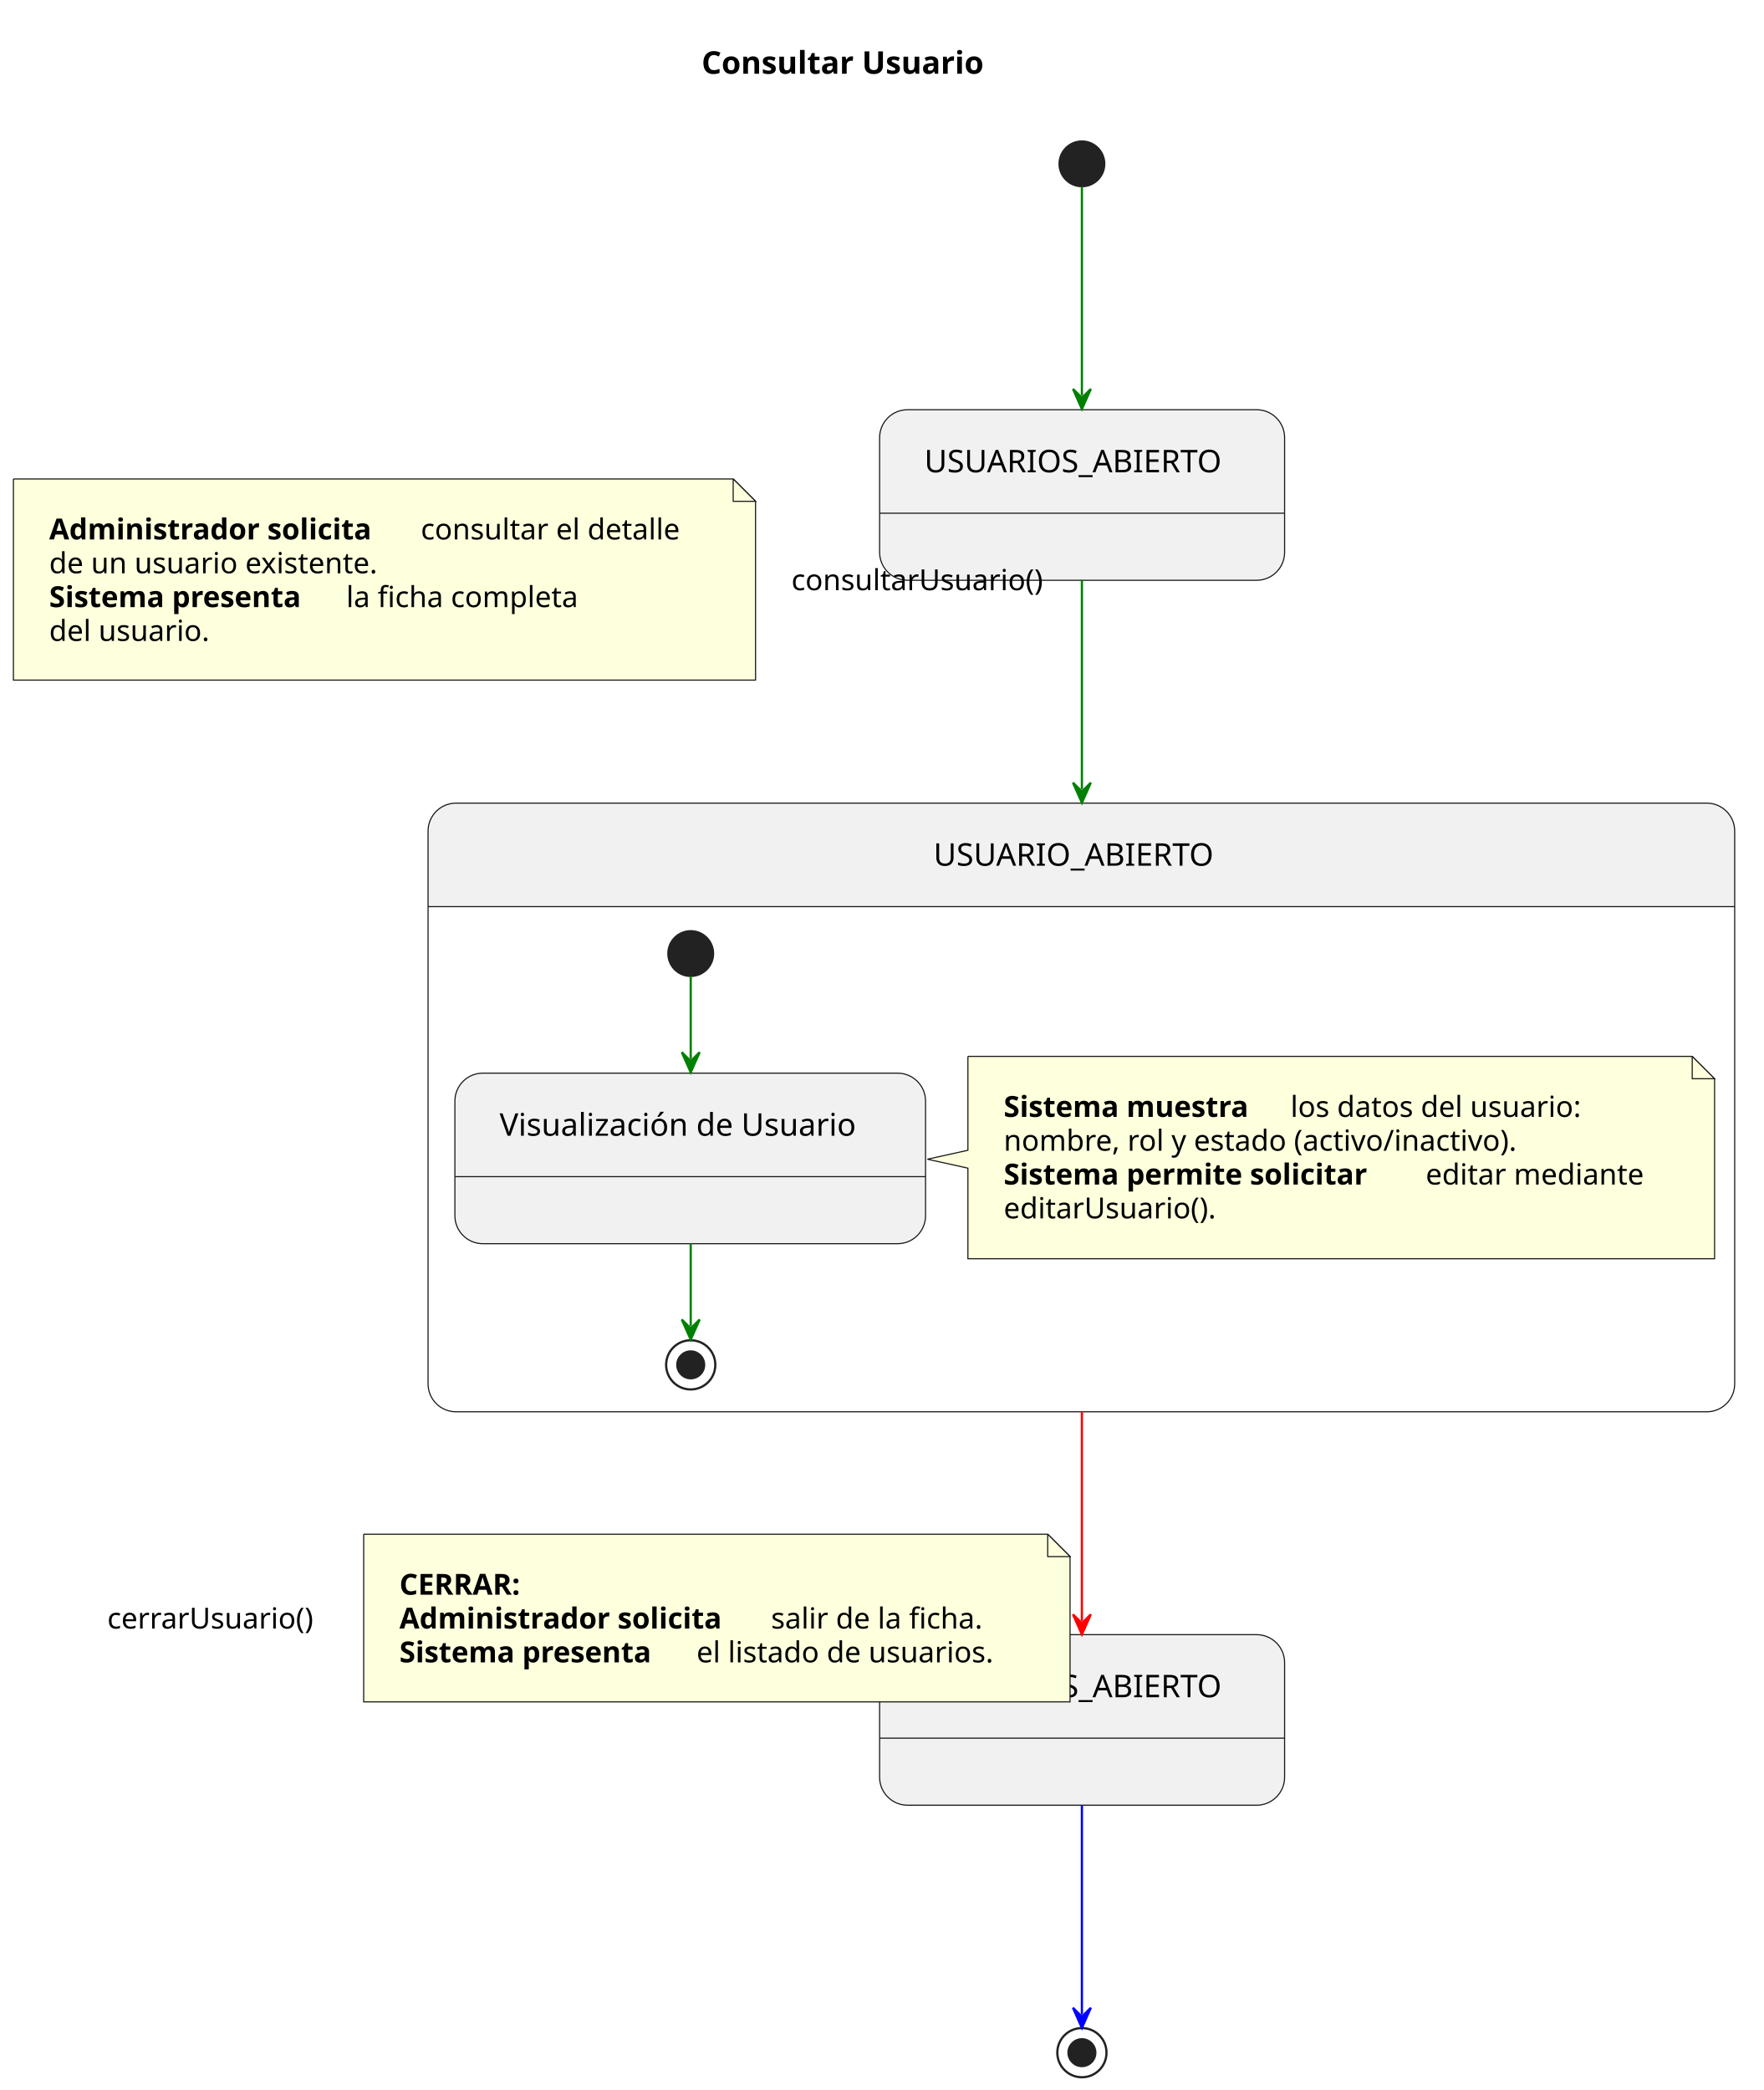
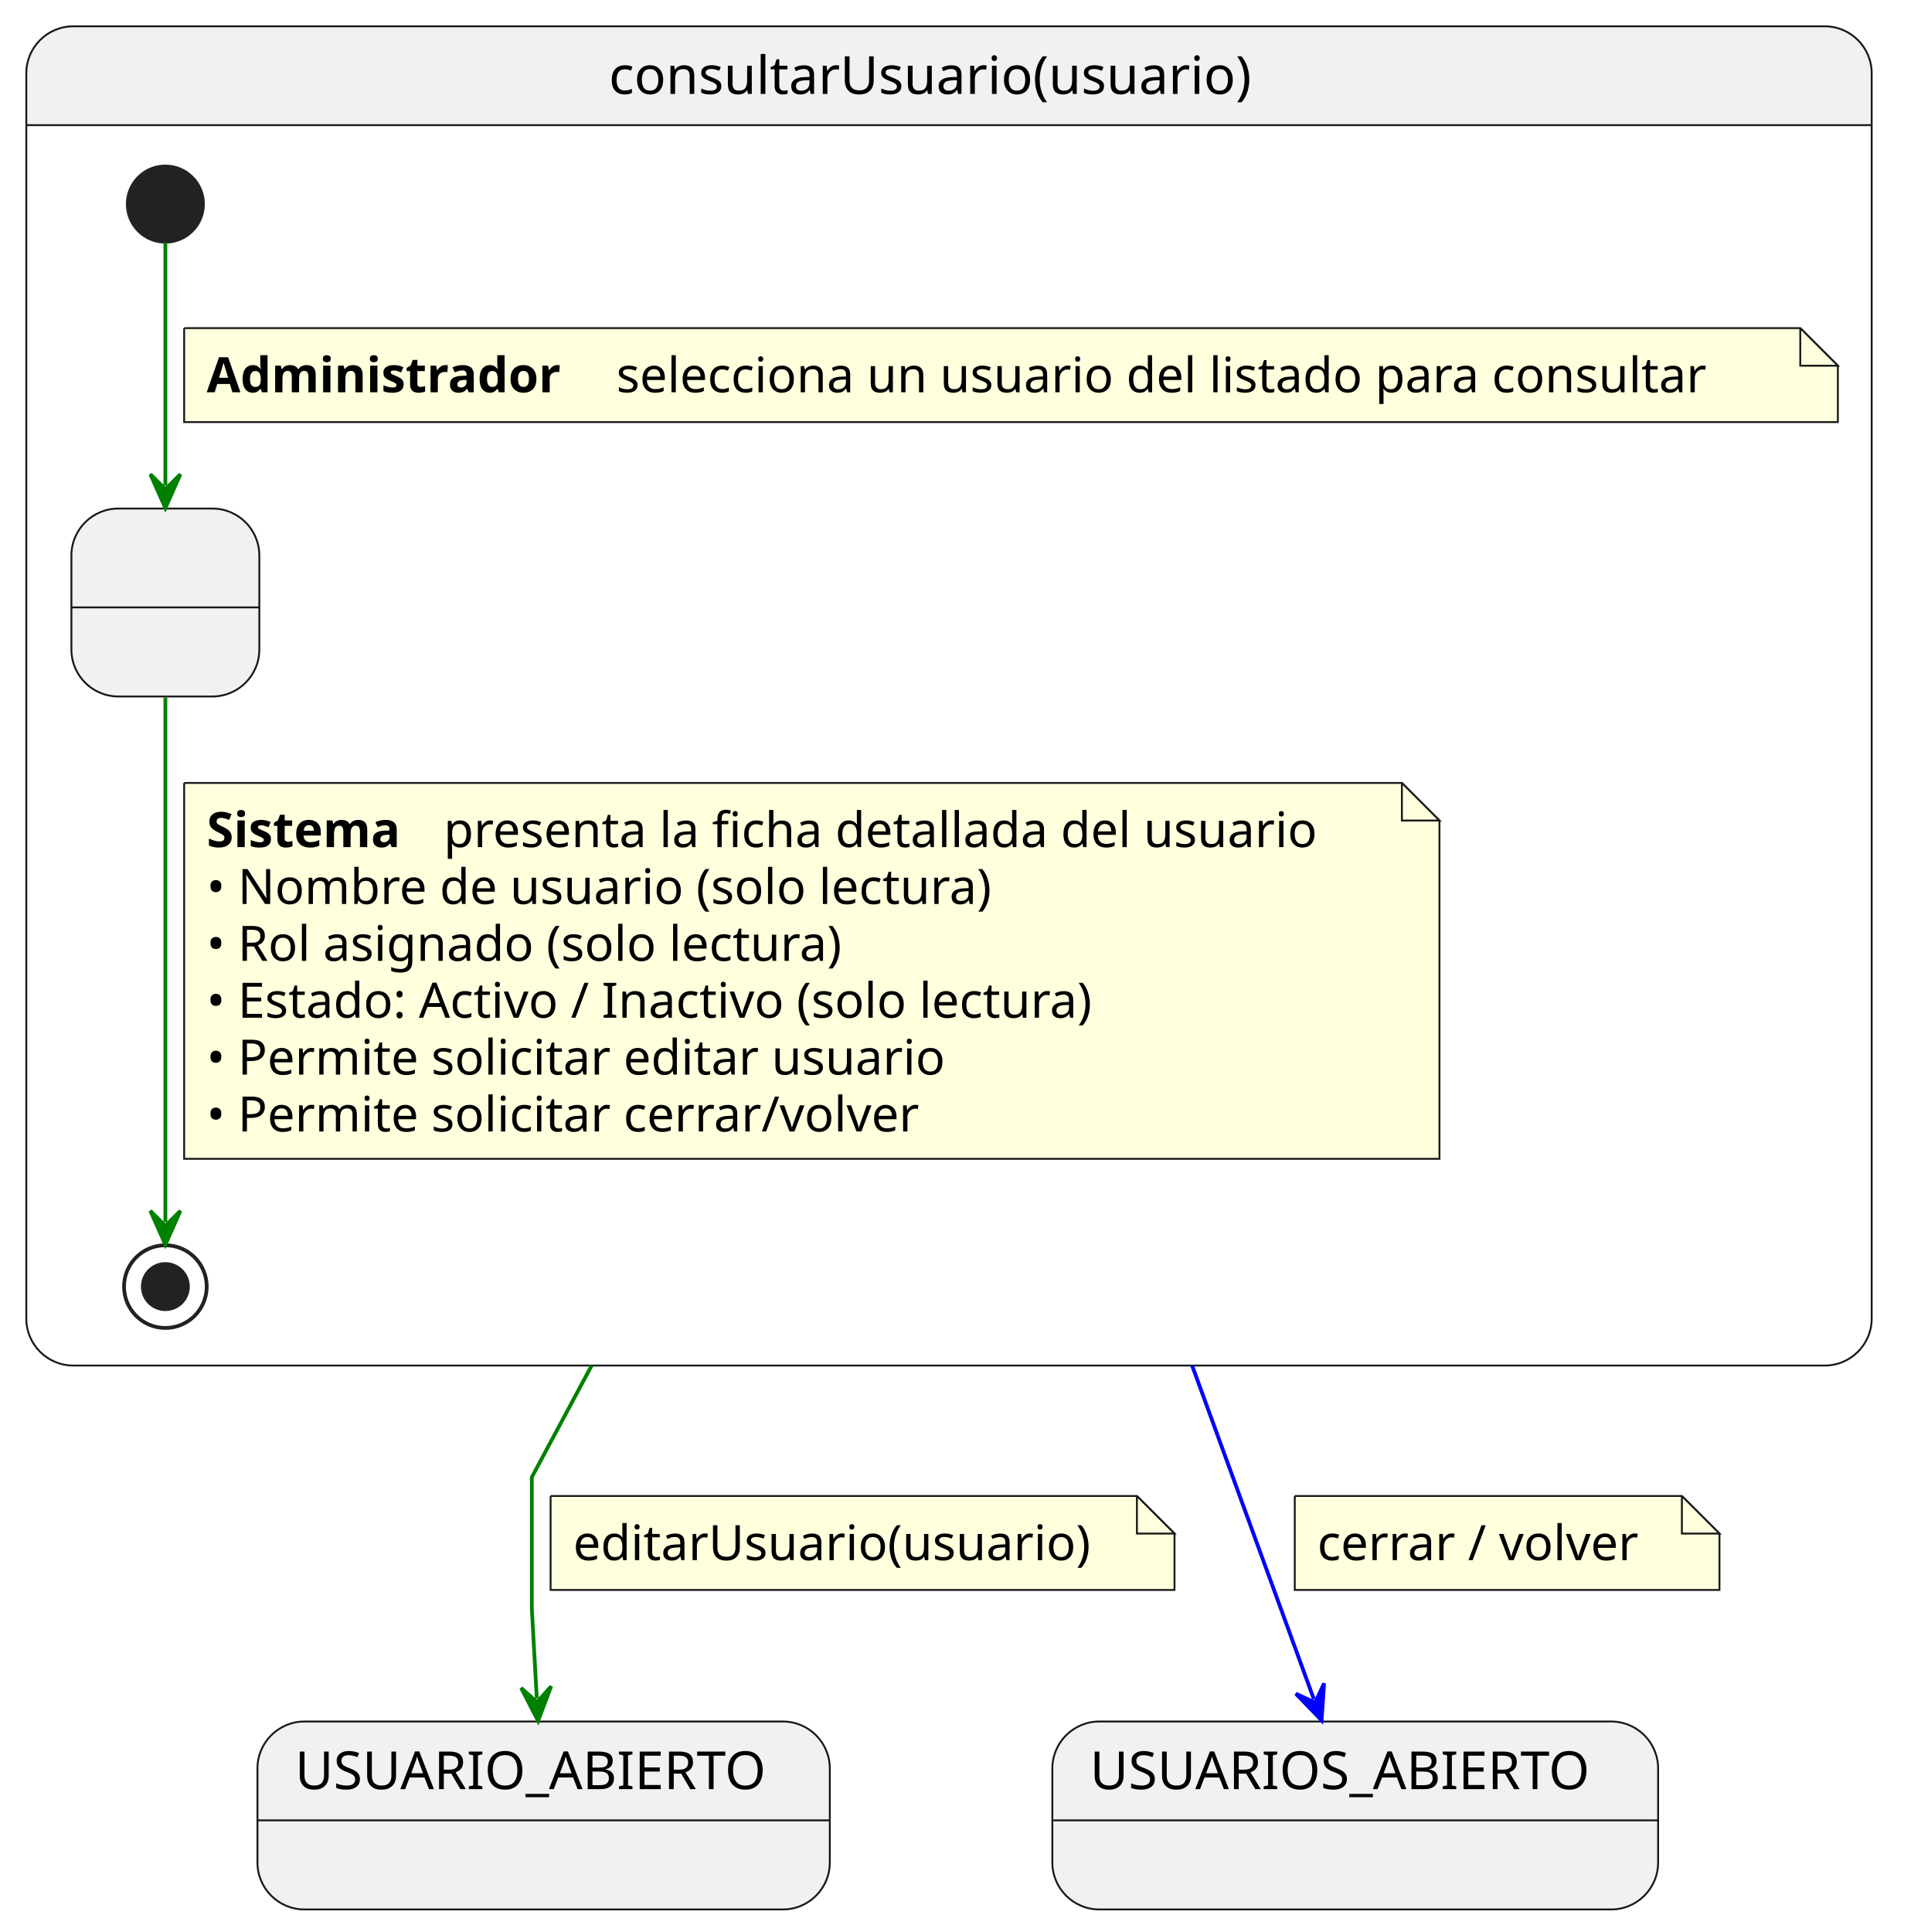
- <svg xmlns="http://www.w3.org/2000/svg" contentStyleType="text/css" data-diagram-type="STATE" height="935px" preserveAspectRatio="none" style="width:789px;height:935px;background:#FFFFFF;" version="1.1" viewBox="0 0 789 935" width="789px" zoomAndPan="magnify">
+ <svg xmlns="http://www.w3.org/2000/svg" contentStyleType="text/css" data-diagram-type="STATE" height="514px" preserveAspectRatio="none" style="width:511px;height:514px;background:#FFFFFF;" version="1.1" viewBox="0 0 511 514" width="511px" zoomAndPan="magnify">
  <defs />
  <g>
-     <g class="title" data-source-line="1">
-       <text fill="#000000" font-family="sans-serif" font-size="14" font-weight="bold" lengthAdjust="spacing" textLength="141.312" x="313.857" y="32.995">Consultar Usuario</text>
+     <path d="M19.5,7 L485.5,7 A12.5,12.5 0 0 1 498,19.5 L498,33.297 L7,33.297 L7,19.5 A12.5,12.5 0 0 1 19.5,7" fill="#F1F1F1" />
+     <rect fill="none" height="356.297" rx="12.5" ry="12.5" style="stroke:#181818;stroke-width:0.5;" width="491" x="7" y="7" />
+     <line style="stroke:#181818;stroke-width:0.5;" x1="7" x2="498" y1="33.297" y2="33.297" />
+     <text fill="#000000" font-family="sans-serif" font-size="14" lengthAdjust="spacing" textLength="180.975" x="162.013" y="24.995">consultarUsuario(usuario)</text>
+     <g class="entity" data-qualified-name="consultarUsuario.PresentandoDetalle" id="ent0003">
+       <rect fill="#F1F1F1" height="50" rx="12.5" ry="12.5" style="stroke:#181818;stroke-width:0.5;" width="50" x="19" y="135.297" />
+       <line style="stroke:#181818;stroke-width:0.5;" x1="19" x2="69" y1="161.594" y2="161.594" />
+       <text fill="#000000" font-family="sans-serif" font-size="14" lengthAdjust="spacing" textLength="4.45" x="41.775" y="153.292"> </text>
    </g>
-     <g id="USUARIOS_ABIERTO_INICIAL">
-       <rect fill="#F1F1F1" height="76.297" rx="12.5" ry="12.5" style="stroke:#181818;stroke-width:0.5;" width="181.176" x="393.5" y="183.297" />
-       <line style="stroke:#181818;stroke-width:0.5;" x1="393.5" x2="574.676" y1="229.594" y2="229.594" />
-       <text fill="#000000" font-family="sans-serif" font-size="14" lengthAdjust="spacing" textLength="141.176" x="413.5" y="211.292">USUARIOS_ABIERTO</text>
+     <g class="start_entity" data-qualified-name="consultarUsuario..start.consultarUsuario" data-source-line="7" id="ent0002">
+       <ellipse cx="44" cy="54.297" fill="#222222" rx="10" ry="10" style="stroke:#222222;stroke-width:1;" />
    </g>
-     <path d="M204,359.297 L763.527,359.297 A12.5,12.5 0 0 1 776.027,371.797 L776.027,405.594 L191.5,405.594 L191.5,371.797 A12.5,12.5 0 0 1 204,359.297" fill="#F1F1F1" />
-     <rect fill="none" height="272.297" rx="12.5" ry="12.5" style="stroke:#181818;stroke-width:0.5;" width="584.527" x="191.5" y="359.297" />
-     <line style="stroke:#181818;stroke-width:0.5;" x1="191.5" x2="776.027" y1="405.594" y2="405.594" />
-     <text fill="#000000" font-family="sans-serif" font-size="14" lengthAdjust="spacing" textLength="132.289" x="417.619" y="387.292">USUARIO_ABIERTO</text>
-     <g id="USUARIO_ABIERTO.VisualizacionUsuario">
-       <rect fill="#F1F1F1" height="76.297" rx="12.5" ry="12.5" style="stroke:#181818;stroke-width:0.5;" width="210.55" x="203.5" y="480.094" />
-       <line style="stroke:#181818;stroke-width:0.5;" x1="203.5" x2="414.05" y1="526.391" y2="526.391" />
-       <text fill="#000000" font-family="sans-serif" font-size="14" lengthAdjust="spacing" textLength="170.55" x="223.5" y="508.089">Visualización de Usuario</text>
+     <g class="end_entity" data-qualified-name="consultarUsuario..end.consultarUsuario" data-source-line="12" id="ent0004">
+       <ellipse cx="44" cy="342.297" fill="none" rx="11" ry="11" style="stroke:#222222;stroke-width:1;" />
+       <ellipse cx="44" cy="342.297" fill="#222222" rx="6" ry="6" style="stroke:#222222;stroke-width:1;" />
    </g>
-     <ellipse cx="309" cy="426.594" fill="#222222" rx="10" ry="10" style="stroke:#222222;stroke-width:1;" />
-     <ellipse cx="309" cy="610.594" fill="none" rx="11" ry="11" style="stroke:#222222;stroke-width:1;" />
-     <ellipse cx="309" cy="610.594" fill="#222222" rx="6" ry="6" style="stroke:#222222;stroke-width:1;" />
-     <g class="entity" data-entity="GMN2" data-source-line="26" data-uid="ent0003" id="entity_GMN2">
-       <path d="M433,472.594 L433,514.594 L414.88,518.594 L433,522.594 L433,563.125 A0,0 0 0 0 433,563.125 L767.027,563.125 A0,0 0 0 0 767.027,563.125 L767.027,482.594 L757.027,472.594 L433,472.594 A0,0 0 0 0 433,472.594" fill="#FEFFDD" style="stroke:#181818;stroke-width:0.5;" />
-       <path d="M757.027,472.594 L757.027,482.594 L767.027,482.594 L757.027,472.594" fill="#FEFFDD" style="stroke:#181818;stroke-width:0.5;" />
-       <text fill="#000000" font-family="sans-serif" font-size="13" font-weight="bold" lengthAdjust="spacing" textLength="124.186" x="449" y="499.661">Sistema muestra</text>
-       <text fill="#000000" font-family="sans-serif" font-size="13" lengthAdjust="spacing" textLength="139.147" x="577.318" y="499.661">los datos del usuario:</text>
-       <text fill="#000000" font-family="sans-serif" font-size="13" lengthAdjust="spacing" textLength="249.203" x="449" y="514.793">nombre, rol y estado (activo/inactivo).</text>
-       <text fill="#000000" font-family="sans-serif" font-size="13" font-weight="bold" lengthAdjust="spacing" textLength="184.666" x="449" y="529.926">Sistema permite solicitar</text>
-       <text fill="#000000" font-family="sans-serif" font-size="13" lengthAdjust="spacing" textLength="104.228" x="637.798" y="529.926">editar mediante</text>
-       <text fill="#000000" font-family="sans-serif" font-size="13" lengthAdjust="spacing" textLength="101.95" x="449" y="545.059">editarUsuario().</text>
+     <g class="link" data-entity-1="ent0002" data-entity-2="ent0003" data-link-type="dependency" data-source-line="7" id="lnk3">
+       <path d="M44,64.527 C44,80.237 44,106.657 44,129.167" fill="none" id="*start*consultarUsuario-to-PresentandoDetalle" style="stroke:#008000;stroke-width:1;" />
+       <polygon fill="#008000" points="44,135.167,48,126.167,44,130.167,40,126.167,44,135.167" style="stroke:#008000;stroke-width:1;" />
+       <path d="M49,87.297 L49,112.297 L489,112.297 L489,97.297 L479,87.297 L49,87.297" fill="#FEFFDD" style="stroke:#181818;stroke-width:0.5;" />
+       <path d="M479,87.297 L479,97.297 L489,97.297 L479,87.297" fill="#FEFFDD" style="stroke:#181818;stroke-width:0.5;" />
+       <text fill="#000000" font-family="sans-serif" font-size="13" font-weight="bold" lengthAdjust="spacing" textLength="104.863" x="55" y="104.364">Administrador</text>
+       <text fill="#000000" font-family="sans-serif" font-size="13" lengthAdjust="spacing" textLength="310.877" x="163.996" y="104.364">selecciona un usuario del listado para consultar</text>
    </g>
-     <g class="link" data-entity-1=".start.USUARIO_ABIERTO" data-entity-2="VisualizacionUsuario" data-source-line="24" data-uid="lnk6" id="link_.start.USUARIO_ABIERTO_VisualizacionUsuario">
-       <path d="M309,436.734 C309,447.154 309,458.034 309,473.724" fill="none" id="*start*USUARIO_ABIERTO-to-VisualizacionUsuario" style="stroke:#008000;stroke-width:1;" />
-       <polygon fill="#008000" points="309,479.724,313,470.724,309,474.724,305,470.724,309,479.724" style="stroke:#008000;stroke-width:1;" />
+     <g class="link" data-entity-1="ent0003" data-entity-2="ent0004" data-link-type="dependency" data-source-line="12" id="lnk5">
+       <path d="M44,185.577 C44,225.497 44,297.347 44,325.137" fill="none" id="PresentandoDetalle-to-*end*consultarUsuario" style="stroke:#008000;stroke-width:1;" />
+       <polygon fill="#008000" points="44,331.137,48,322.137,44,326.137,40,322.137,44,331.137" style="stroke:#008000;stroke-width:1;" />
+       <path d="M49,208.297 L49,308.297 L383,308.297 L383,218.297 L373,208.297 L49,208.297" fill="#FEFFDD" style="stroke:#181818;stroke-width:0.5;" />
+       <path d="M373,208.297 L373,218.297 L383,218.297 L373,208.297" fill="#FEFFDD" style="stroke:#181818;stroke-width:0.5;" />
+       <text fill="#000000" font-family="sans-serif" font-size="13" font-weight="bold" lengthAdjust="spacing" textLength="58.906" x="55" y="225.364">Sistema</text>
+       <text fill="#000000" font-family="sans-serif" font-size="13" lengthAdjust="spacing" textLength="250.161" x="118.039" y="225.364">presenta la ficha detallada del usuario</text>
+       <text fill="#000000" font-family="sans-serif" font-size="13" lengthAdjust="spacing" textLength="226.484" x="55" y="240.497">• Nombre de usuario (solo lectura)</text>
+       <text fill="#000000" font-family="sans-serif" font-size="13" lengthAdjust="spacing" textLength="185.65" x="55" y="255.629">• Rol asignado (solo lectura)</text>
+       <text fill="#000000" font-family="sans-serif" font-size="13" lengthAdjust="spacing" textLength="259.257" x="55" y="270.762">• Estado: Activo / Inactivo (solo lectura)</text>
+       <text fill="#000000" font-family="sans-serif" font-size="13" lengthAdjust="spacing" textLength="212.266" x="55" y="285.895">• Permite solicitar editar usuario</text>
+       <text fill="#000000" font-family="sans-serif" font-size="13" lengthAdjust="spacing" textLength="205.556" x="55" y="301.028">• Permite solicitar cerrar/volver</text>
    </g>
-     <g class="link" data-entity-1="VisualizacionUsuario" data-entity-2=".end.USUARIO_ABIERTO" data-source-line="32" data-uid="lnk8" id="link_VisualizacionUsuario_.end.USUARIO_ABIERTO">
-       <path d="M309,556.254 C309,571.774 309,582.564 309,593.304" fill="none" id="VisualizacionUsuario-to-*end*USUARIO_ABIERTO" style="stroke:#008000;stroke-width:1;" />
-       <polygon fill="#008000" points="309,599.304,313,590.304,309,594.304,305,590.304,309,599.304" style="stroke:#008000;stroke-width:1;" />
+     <g class="entity" data-qualified-name="USUARIO_ABIERTO" id="ent0006">
+       <rect fill="#F1F1F1" height="50" rx="12.5" ry="12.5" style="stroke:#181818;stroke-width:0.5;" width="152.289" x="68.5" y="458" />
+       <line style="stroke:#181818;stroke-width:0.5;" x1="68.5" x2="220.789" y1="484.297" y2="484.297" />
+       <text fill="#000000" font-family="sans-serif" font-size="14" lengthAdjust="spacing" textLength="132.289" x="78.5" y="475.995">USUARIO_ABIERTO</text>
    </g>
-     <g id="USUARIOS_ABIERTO_FINAL">
-       <rect fill="#F1F1F1" height="76.297" rx="12.5" ry="12.5" style="stroke:#181818;stroke-width:0.5;" width="181.176" x="393.5" y="731.297" />
-       <line style="stroke:#181818;stroke-width:0.5;" x1="393.5" x2="574.676" y1="777.594" y2="777.594" />
-       <text fill="#000000" font-family="sans-serif" font-size="14" lengthAdjust="spacing" textLength="141.176" x="413.5" y="759.292">USUARIOS_ABIERTO</text>
+     <g class="entity" data-qualified-name="USUARIOS_ABIERTO" id="ent0008">
+       <rect fill="#F1F1F1" height="50" rx="12.5" ry="12.5" style="stroke:#181818;stroke-width:0.5;" width="161.176" x="280" y="458" />
+       <line style="stroke:#181818;stroke-width:0.5;" x1="280" x2="441.176" y1="484.297" y2="484.297" />
+       <text fill="#000000" font-family="sans-serif" font-size="14" lengthAdjust="spacing" textLength="141.176" x="290" y="475.995">USUARIOS_ABIERTO</text>
    </g>
-     <ellipse cx="484" cy="73.297" fill="#222222" rx="10" ry="10" style="stroke:#222222;stroke-width:1;" />
-     <ellipse cx="484" cy="918.297" fill="none" rx="11" ry="11" style="stroke:#222222;stroke-width:1;" />
-     <ellipse cx="484" cy="918.297" fill="#222222" rx="6" ry="6" style="stroke:#222222;stroke-width:1;" />
-     <g class="link" data-entity-1=".start." data-entity-2="USUARIOS_ABIERTO_INICIAL" data-source-line="11" data-uid="lnk3" id="link_.start._USUARIOS_ABIERTO_INICIAL">
-       <path d="M484,83.467 C484,103.647 484,143.677 484,176.997" fill="none" id="*start*-to-USUARIOS_ABIERTO_INICIAL" style="stroke:#008000;stroke-width:1;" />
-       <polygon fill="#008000" points="484,182.997,488,173.997,484,177.997,480,173.997,484,182.997" style="stroke:#008000;stroke-width:1;" />
+     <g class="link" data-entity-1="ent0002" data-entity-2="ent0006" data-link-type="dependency" data-source-line="23" id="lnk7">
+       <path d="M157.4,363.34 C147.8,381.25 141.5,393 141.5,393 C141.5,393 141.5,428 141.5,428 C141.5,428 142.026,437.479 142.827,451.849" fill="none" id="consultarUsuario-to-USUARIO_ABIERTO" style="stroke:#008000;stroke-width:1;" />
+       <polygon fill="#008000" points="143.16,457.84,146.654,448.632,142.882,452.848,138.666,449.076,143.16,457.84" style="stroke:#008000;stroke-width:1;" />
+       <path d="M146.5,398 L146.5,423 L312.5,423 L312.5,408 L302.5,398 L146.5,398" fill="#FEFFDD" style="stroke:#181818;stroke-width:0.5;" />
+       <path d="M302.5,398 L302.5,408 L312.5,408 L302.5,398" fill="#FEFFDD" style="stroke:#181818;stroke-width:0.5;" />
+       <text fill="#000000" font-family="sans-serif" font-size="13" lengthAdjust="spacing" textLength="145.945" x="152.5" y="415.067">editarUsuario(usuario)</text>
    </g>
-     <g class="link" data-entity-1="USUARIOS_ABIERTO_INICIAL" data-entity-2="USUARIO_ABIERTO" data-source-line="13" data-uid="lnk4" id="link_USUARIOS_ABIERTO_INICIAL_USUARIO_ABIERTO">
-       <path d="M484,259.397 C484,285.717 484,316.467 484,353.137" fill="none" id="USUARIOS_ABIERTO_INICIAL-to-USUARIO_ABIERTO" style="stroke:#008000;stroke-width:1;" />
-       <polygon fill="#008000" points="484,359.137,488,350.137,484,354.137,480,350.137,484,359.137" style="stroke:#008000;stroke-width:1;" />
-       <path d="M6,214.267 L6,304.267 L338,304.267 L338,224.267 L328,214.267 L6,214.267" fill="#FEFFDD" style="stroke:#181818;stroke-width:0.5;" />
-       <path d="M328,214.267 L328,224.267 L338,224.267 L328,214.267" fill="#FEFFDD" style="stroke:#181818;stroke-width:0.5;" />
-       <text fill="#000000" font-family="sans-serif" font-size="13" font-weight="bold" lengthAdjust="spacing" textLength="162.119" x="22" y="241.334">Administrador solicita</text>
-       <text fill="#000000" font-family="sans-serif" font-size="13" lengthAdjust="spacing" textLength="124.782" x="188.251" y="241.334">consultar el detalle</text>
-       <text fill="#000000" font-family="sans-serif" font-size="13" lengthAdjust="spacing" textLength="157.892" x="22" y="256.467">de un usuario existente.</text>
-       <text fill="#000000" font-family="sans-serif" font-size="13" font-weight="bold" lengthAdjust="spacing" textLength="128.762" x="22" y="271.599">Sistema presenta</text>
-       <text fill="#000000" font-family="sans-serif" font-size="13" lengthAdjust="spacing" textLength="112.074" x="154.894" y="271.599">la ficha completa</text>
-       <text fill="#000000" font-family="sans-serif" font-size="13" lengthAdjust="spacing" textLength="76.254" x="22" y="286.732">del usuario.</text>
-       <text fill="#000000" font-family="sans-serif" font-size="13" lengthAdjust="spacing" textLength="119.92" x="354.034" y="264.033">consultarUsuario()</text>
-     </g>
-     <g class="link" data-entity-1="USUARIO_ABIERTO" data-entity-2="USUARIOS_ABIERTO_FINAL" data-source-line="35" data-uid="lnk9" id="link_USUARIO_ABIERTO_USUARIOS_ABIERTO_FINAL">
-       <path d="M484,631.497 C484,668.157 484,698.907 484,725.217" fill="none" id="USUARIO_ABIERTO-to-USUARIOS_ABIERTO_FINAL" style="stroke:#FF0000;stroke-width:1;" />
-       <polygon fill="#FF0000" points="484,731.217,488,722.217,484,726.217,480,722.217,484,731.217" style="stroke:#FF0000;stroke-width:1;" />
-       <text fill="#000000" font-family="sans-serif" font-size="13" lengthAdjust="spacing" textLength="98.693" x="48" y="728.557">cerrarUsuario()</text>
-       <path d="M162.693,686.357 L162.693,761.357 L478.693,761.357 L478.693,696.357 L468.693,686.357 L162.693,686.357" fill="#FEFFDD" style="stroke:#181818;stroke-width:0.5;" />
-       <path d="M468.693,686.357 L468.693,696.357 L478.693,696.357 L468.693,686.357" fill="#FEFFDD" style="stroke:#181818;stroke-width:0.5;" />
-       <text fill="#000000" font-family="sans-serif" font-size="13" font-weight="bold" lengthAdjust="spacing" textLength="63.711" x="178.693" y="713.424">CERRAR:</text>
-       <text fill="#000000" font-family="sans-serif" font-size="13" font-weight="bold" lengthAdjust="spacing" textLength="162.119" x="178.693" y="728.557">Administrador solicita</text>
-       <text fill="#000000" font-family="sans-serif" font-size="13" lengthAdjust="spacing" textLength="103.207" x="344.945" y="728.557">salir de la ficha.</text>
-       <text fill="#000000" font-family="sans-serif" font-size="13" font-weight="bold" lengthAdjust="spacing" textLength="128.762" x="178.693" y="743.689">Sistema presenta</text>
-       <text fill="#000000" font-family="sans-serif" font-size="13" lengthAdjust="spacing" textLength="142.556" x="311.588" y="743.689">el listado de usuarios.</text>
-     </g>
-     <g class="link" data-entity-1="USUARIOS_ABIERTO_FINAL" data-entity-2=".end." data-source-line="42" data-uid="lnk11" id="link_USUARIOS_ABIERTO_FINAL_.end.">
-       <path d="M484,807.667 C484,840.777 484,880.457 484,901.217" fill="none" id="USUARIOS_ABIERTO_FINAL-to-*end*" style="stroke:#0000FF;stroke-width:1;" />
-       <polygon fill="#0000FF" points="484,907.217,488,898.217,484,902.217,480,898.217,484,907.217" style="stroke:#0000FF;stroke-width:1;" />
+     <g class="link" data-entity-1="ent0002" data-entity-2="ent0008" data-link-type="dependency" data-source-line="28" id="lnk9">
+       <path d="M317.19,363.31 C330.85,400.74 341.503,429.934 349.573,452.044" fill="none" id="consultarUsuario-to-USUARIOS_ABIERTO" style="stroke:#0000FF;stroke-width:1;" />
+       <polygon fill="#0000FF" points="351.63,457.68,352.302,447.854,349.916,452.983,344.787,450.597,351.63,457.68" style="stroke:#0000FF;stroke-width:1;" />
+       <path d="M344.5,398 L344.5,423 L457.5,423 L457.5,408 L447.5,398 L344.5,398" fill="#FEFFDD" style="stroke:#181818;stroke-width:0.5;" />
+       <path d="M447.5,398 L447.5,408 L457.5,408 L447.5,398" fill="#FEFFDD" style="stroke:#181818;stroke-width:0.5;" />
+       <text fill="#000000" font-family="sans-serif" font-size="13" lengthAdjust="spacing" textLength="92.085" x="350.5" y="415.067">cerrar / volver</text>
    </g>
  </g>
</svg>
